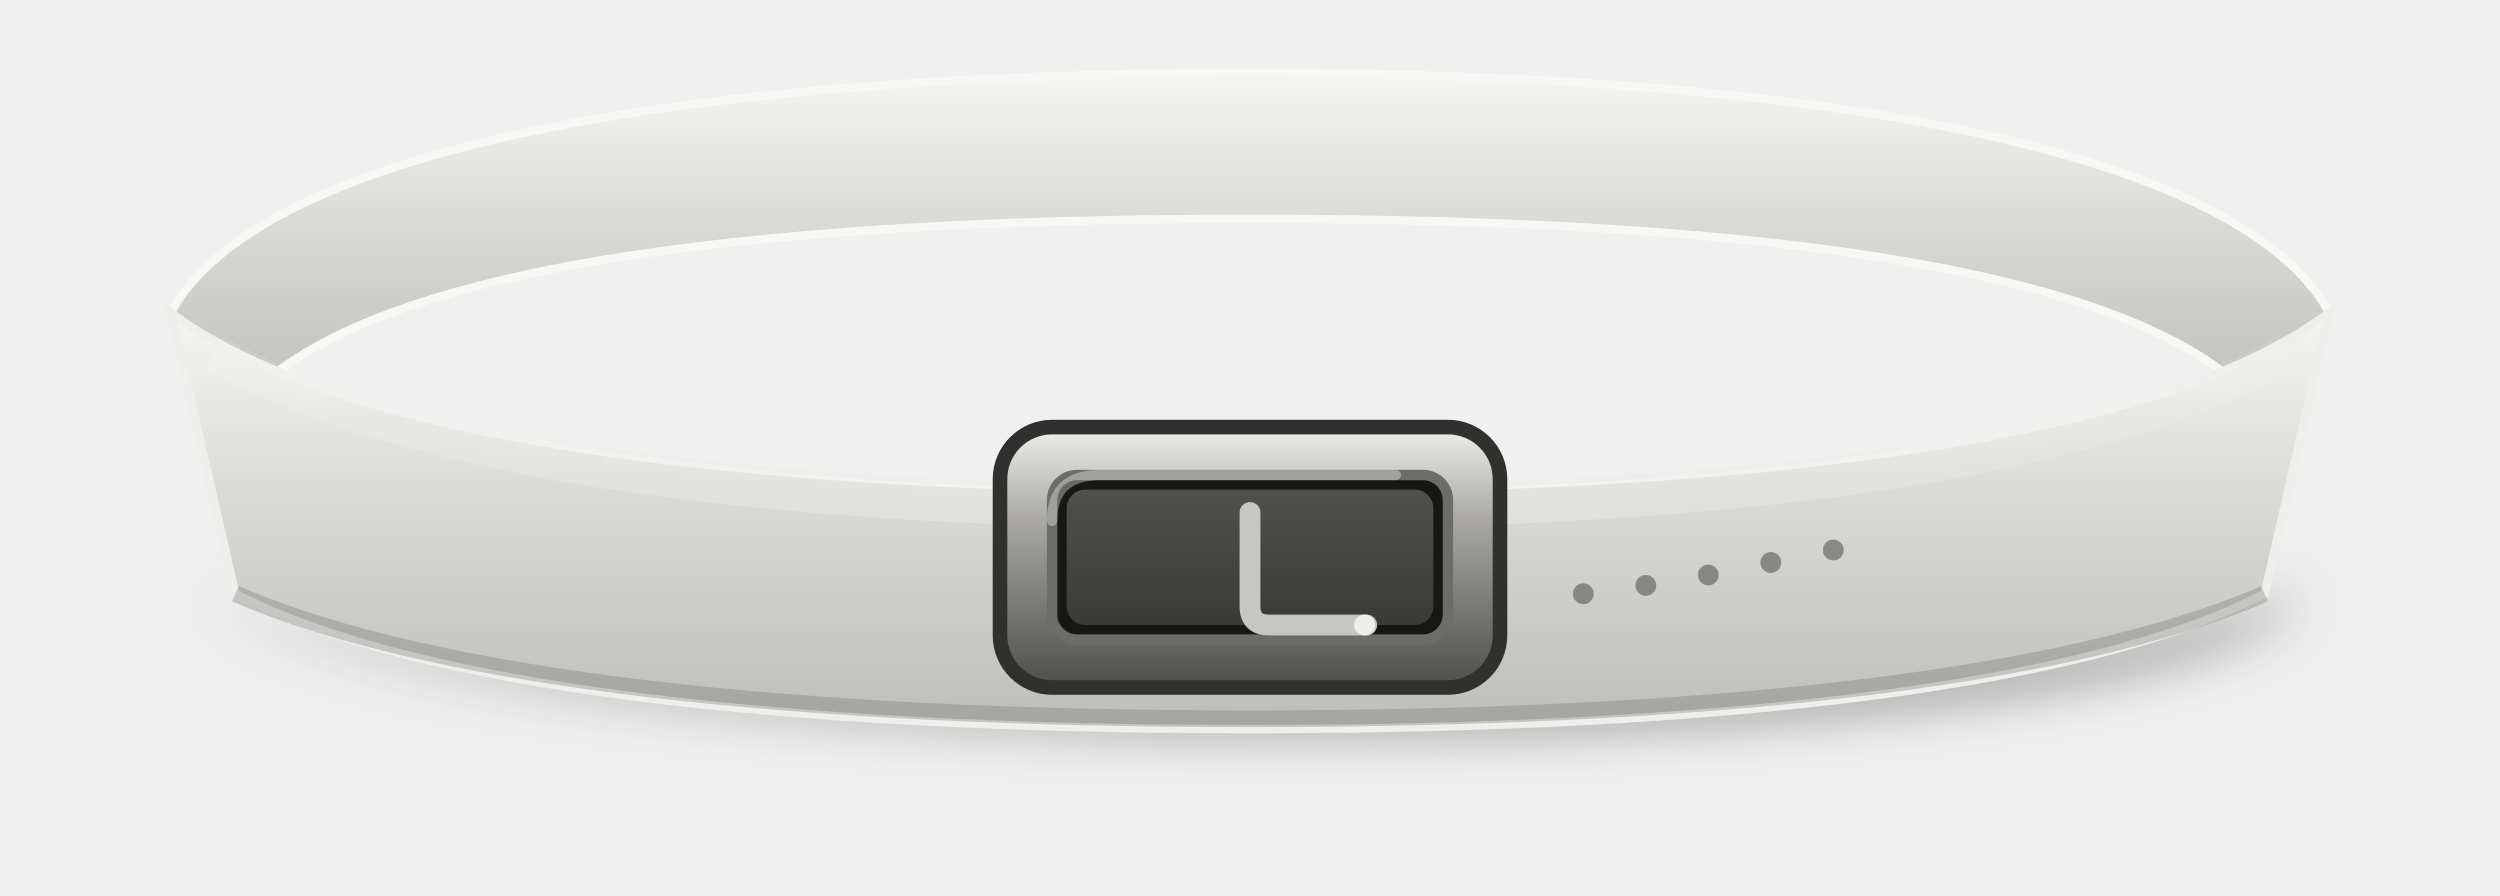
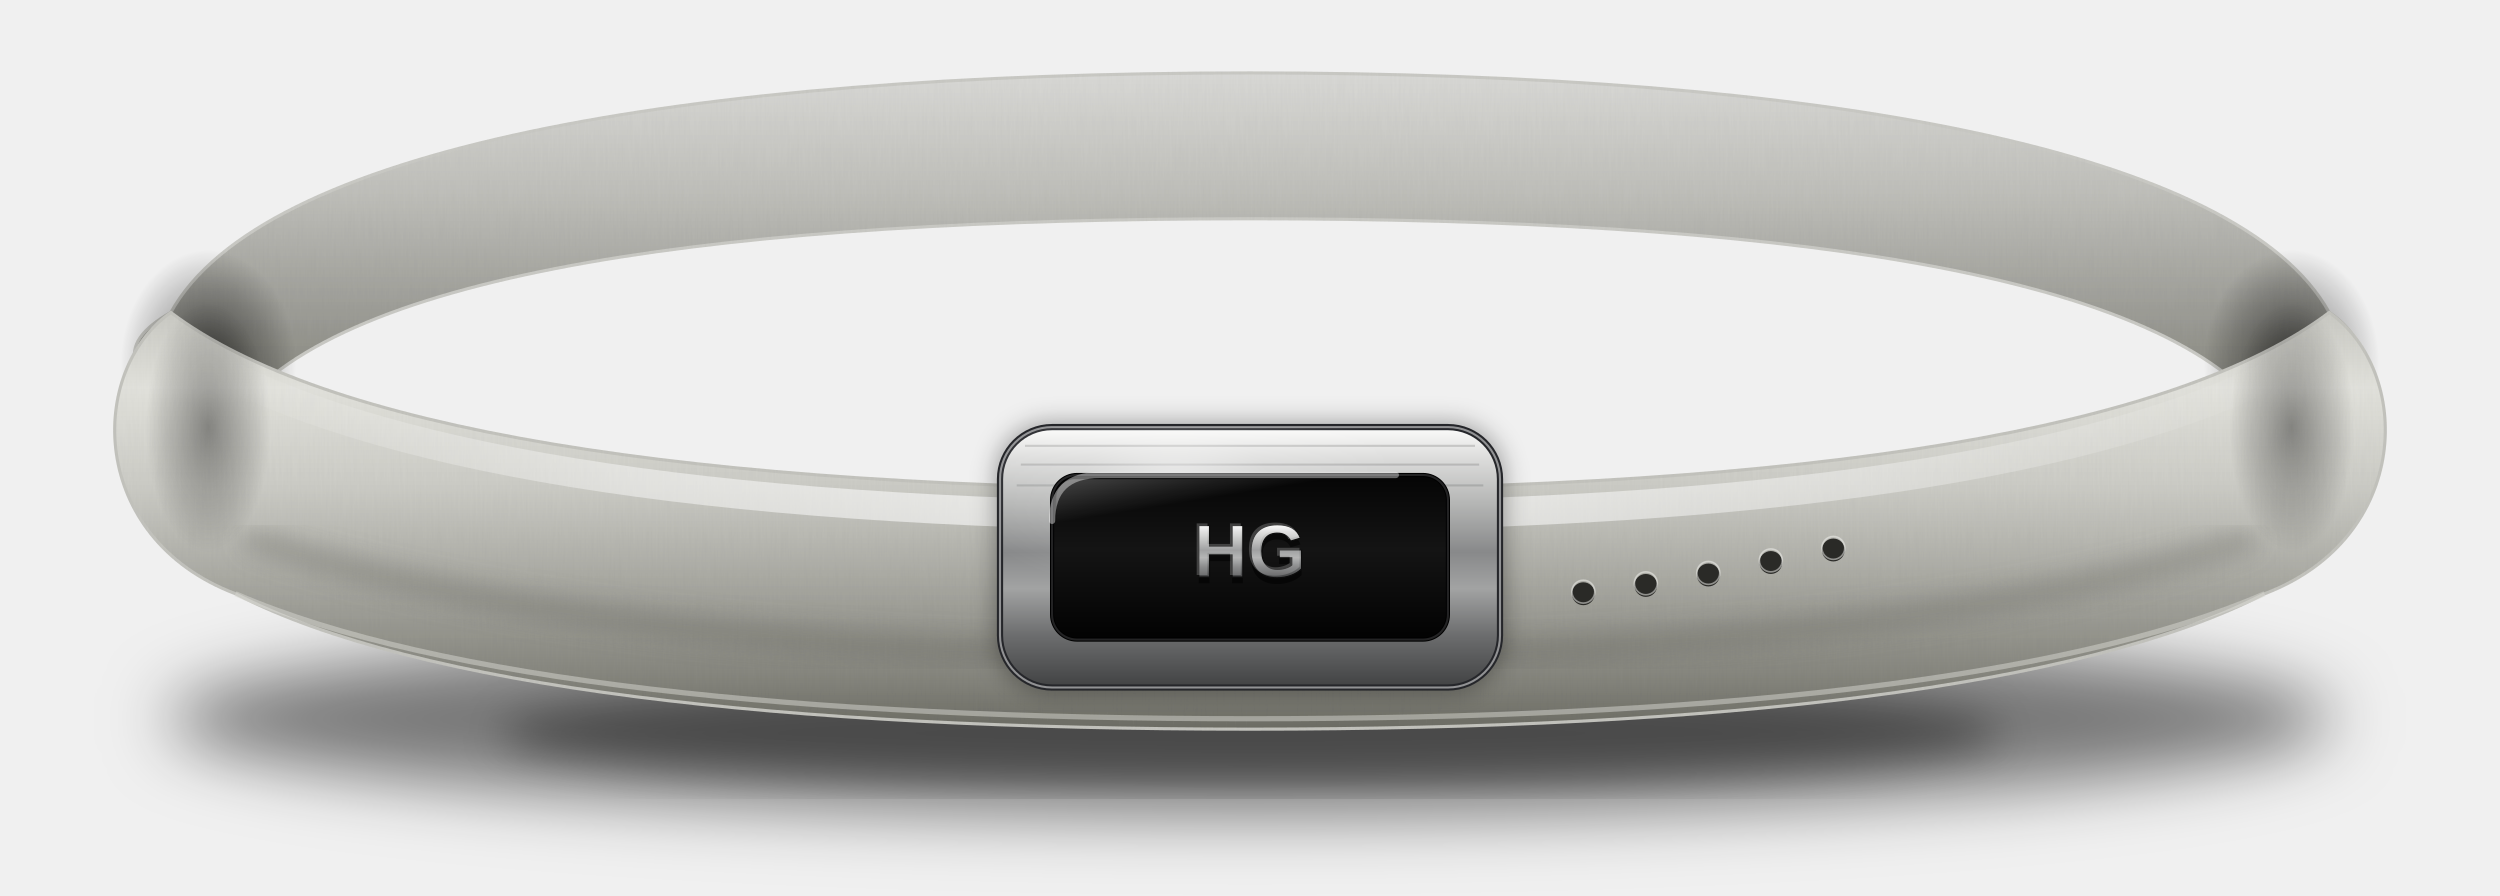
<svg xmlns="http://www.w3.org/2000/svg" width="1200" height="430" viewBox="0 0 1200 430">
  <defs>
-     <linearGradient id="fabric" x1="0" y1="0" x2="0" y2="1">
-       <stop offset="0%" stop-color="#f5f5f2" />
-       <stop offset="45%" stop-color="#d9d9d5" />
-       <stop offset="100%" stop-color="#bdbdb9" />
+     <linearGradient id="fabricBack" x1="0" y1="0" x2="0" y2="1">
+       <stop offset="0%" stop-color="#d9d9d6" />
+       <stop offset="35%" stop-color="#bfbfba" />
+       <stop offset="70%" stop-color="#9d9d97" />
+       <stop offset="100%" stop-color="#828279" />
    </linearGradient>
-     <linearGradient id="fabricHighlight" x1="0" y1="0" x2="1" y2="0">
-       <stop offset="0%" stop-color="#ffffff" stop-opacity=".15" />
-       <stop offset="50%" stop-color="#ffffff" stop-opacity=".45" />
-       <stop offset="100%" stop-color="#ffffff" stop-opacity=".10" />
+     <linearGradient id="fabricFront" x1="0" y1="0" x2="0" y2="1">
+       <stop offset="0%" stop-color="#c9c9c3" />
+       <stop offset="18%" stop-color="#e2e2dc" />
+       <stop offset="42%" stop-color="#cbcbc5" />
+       <stop offset="68%" stop-color="#a3a39c" />
+       <stop offset="88%" stop-color="#84847c" />
+       <stop offset="100%" stop-color="#6c6c64" />
    </linearGradient>
+     <linearGradient id="fabricSheen" x1="0" y1="0" x2="1" y2="0">
+       <stop offset="0%" stop-color="#ffffff" stop-opacity="0" />
+       <stop offset="20%" stop-color="#ffffff" stop-opacity=".55" />
+       <stop offset="50%" stop-color="#ffffff" stop-opacity=".85" />
+       <stop offset="80%" stop-color="#ffffff" stop-opacity=".45" />
+       <stop offset="100%" stop-color="#ffffff" stop-opacity="0" />
+     </linearGradient>
+     <radialGradient id="aoLeft" cx="50%" cy="50%" r="50%">
+       <stop offset="0%" stop-color="#000000" stop-opacity=".55" />
+       <stop offset="70%" stop-color="#000000" stop-opacity=".18" />
+       <stop offset="100%" stop-color="#000000" stop-opacity="0" />
+     </radialGradient>
    <linearGradient id="metal" x1="0" y1="0" x2="0" y2="1">
-       <stop offset="0%" stop-color="#eeeeea" />
-       <stop offset="35%" stop-color="#aaa9a5" />
-       <stop offset="70%" stop-color="#777773" />
-       <stop offset="100%" stop-color="#4d4d4a" />
+       <stop offset="0%" stop-color="#fbfbfa" />
+       <stop offset="12%" stop-color="#dcdcdb" />
+       <stop offset="30%" stop-color="#b3b4b3" />
+       <stop offset="48%" stop-color="#88898a" />
+       <stop offset="62%" stop-color="#a2a3a3" />
+       <stop offset="80%" stop-color="#6c6d6e" />
+       <stop offset="100%" stop-color="#414243" />
    </linearGradient>
    <linearGradient id="metalInner" x1="0" y1="0" x2="0" y2="1">
-       <stop offset="0%" stop-color="#d8d8d4" />
-       <stop offset="100%" stop-color="#8c8c88" />
+       <stop offset="0%" stop-color="#050505" />
+       <stop offset="45%" stop-color="#141414" />
+       <stop offset="100%" stop-color="#020202" />
    </linearGradient>
-     <filter id="shadow" x="-30%" y="-50%" width="160%" height="200%">
-       <feGaussianBlur stdDeviation="13" />
+     <linearGradient id="metalInnerSheen" x1="0" y1="0" x2="1" y2="1">
+       <stop offset="0%" stop-color="#ffffff" stop-opacity=".25" />
+       <stop offset="35%" stop-color="#ffffff" stop-opacity="0" />
+       <stop offset="100%" stop-color="#ffffff" stop-opacity="0" />
+     </linearGradient>
+     <radialGradient id="buckleGlow" cx="35%" cy="20%" r="75%">
+       <stop offset="0%" stop-color="#ffffff" stop-opacity=".9" />
+       <stop offset="25%" stop-color="#ffffff" stop-opacity=".25" />
+       <stop offset="60%" stop-color="#ffffff" stop-opacity="0" />
+     </radialGradient>
+     <filter id="weave" x="-5%" y="-20%" width="110%" height="140%">
+       <feTurbulence type="fractalNoise" baseFrequency="0.9 0.06" numOctaves="2" seed="11" result="n" />
+       <feColorMatrix in="n" type="matrix" values="0 0 0 0 0                 0 0 0 0 0                 0 0 0 0 0                 0 0 0 0.05 0" result="softN" />
+       <feComposite in="softN" in2="SourceGraphic" operator="in" result="grain" />
+       <feBlend in="SourceGraphic" in2="grain" mode="multiply" />
+     </filter>
+     <filter id="softBlur6">
+       <feGaussianBlur stdDeviation="6" />
+     </filter>
+     <filter id="softBlur10">
+       <feGaussianBlur stdDeviation="10" />
+     </filter>
+     <filter id="groundShadow" x="-30%" y="-60%" width="160%" height="220%">
+       <feGaussianBlur stdDeviation="16" />
+     </filter>
+     <filter id="buckleShadow" x="-40%" y="-40%" width="180%" height="180%">
+       <feGaussianBlur stdDeviation="6" />
    </filter>
  </defs>
-   <path d="M95 285        C250 355 950 355 1105 285        C1040 370 250 370 95 285Z" fill="#000" opacity=".55" filter="url(#shadow)" />
-   <path d="       M82 150       C125 72 325 35 600 35       C875 35 1075 72 1118 150        L1087 198        C1035 130 850 105 600 105       C350 105 165 130 113 198       Z     " fill="url(#fabric)" stroke="#f7f7f4" stroke-width="4" />
-   <path d="       M82 150       C155 205 325 235 600 235       C875 235 1045 205 1118 150        L1087 285        C1000 330 825 350 600 350       C375 350 200 330 113 285       Z     " fill="url(#fabric)" stroke="#eeeeeb" stroke-width="4" />
-   <path d="       M102 169       C190 218 350 245 600 245       C850 245 1010 218 1098 169     " fill="none" stroke="url(#fabricHighlight)" stroke-width="18" opacity=".65" />
-   <path d="       M113 285       C210 327 385 345 600 345       C815 345 990 327 1087 285     " fill="none" stroke="#777773" stroke-width="8" opacity=".35" />
+   <ellipse cx="600" cy="345" rx="520" ry="46" fill="#000" opacity=".5" filter="url(#groundShadow)" />
+   <ellipse cx="600" cy="352" rx="360" ry="26" fill="#000" opacity=".38" filter="url(#softBlur10)" />
+   <path d="M82 150        C125 72 325 35 600 35        C875 35 1075 72 1118 150        C1140 165 1140 185 1087 198        C1035 130 850 105 600 105        C350 105 165 130 113 198        C55 185 55 165 82 150        Z" fill="url(#fabricBack)" stroke="#c9c9c4" stroke-width="1.5" filter="url(#weave)" />
+   <ellipse cx="100" cy="175" rx="42" ry="55" fill="url(#aoLeft)" />
+   <ellipse cx="1100" cy="175" rx="42" ry="55" fill="url(#aoLeft)" />
+   <path d="M82 150        C155 205 325 235 600 235        C875 235 1045 205 1118 150        C1158 178 1158 258 1087 285        C1000 330 825 350 600 350        C375 350 200 330 113 285        C42 258 42 178 82 150        Z" fill="url(#fabricFront)" stroke="#c3c3bd" stroke-width="1.5" filter="url(#weave)" />
+   <path d="M102 176        C190 222 350 248 600 248        C850 248 1010 222 1098 176" fill="none" stroke="url(#fabricSheen)" stroke-width="14" opacity=".8" />
+   <path d="M118 258        C230 296 400 315 600 315        C800 315 970 296 1082 258" fill="none" stroke="#5c5c56" stroke-width="10" opacity=".35" filter="url(#softBlur6)" />
+   <path d="M113 285        C210 327 385 345 600 345        C815 345 990 327 1087 285" fill="none" stroke="#d8d8d2" stroke-width="2.5" opacity=".5" />
+   <ellipse cx="100" cy="205" rx="30" ry="60" fill="url(#aoLeft)" opacity=".7" />
+   <ellipse cx="1100" cy="205" rx="30" ry="60" fill="url(#aoLeft)" opacity=".7" />
+   <g filter="url(#buckleShadow)">
+     <rect x="478" y="203" width="244" height="129" rx="26" fill="#000" opacity=".35" />
+   </g>
  <g>
-     <rect x="480" y="205" width="240" height="125" rx="25" fill="url(#metal)" stroke="#30302e" stroke-width="7" />
-     <rect x="505" y="228" width="190" height="79" rx="12" fill="#171716" stroke="#6c6c68" stroke-width="5" />
-     <rect x="512" y="235" width="176" height="65" rx="9" fill="url(#metalInner)" opacity=".30" />
-     <path d="M505 250          Q505 228 528 228          H670" fill="none" stroke="#ffffff" stroke-width="5" opacity=".35" stroke-linecap="round" />
-     <path d="         M600 246         L600 291         Q600 300 609 300         H656       " fill="none" stroke="#c6c6c2" stroke-width="10" stroke-linecap="round" />
-     <circle cx="655" cy="300" r="5" fill="#eeeeea" />
+     <rect x="480" y="205" width="240" height="125" rx="25" fill="url(#metal)" stroke="#25262a" stroke-width="3" />
+     <rect x="480" y="205" width="240" height="125" rx="25" fill="none" stroke="#fdfdfd" stroke-width="1" opacity=".5" />
+     <g opacity=".25" stroke="#5a5b5c" stroke-width="1">
+       <line x1="492" y1="214" x2="708" y2="214" />
+       <line x1="490" y1="223" x2="710" y2="223" />
+       <line x1="488" y1="233" x2="712" y2="233" />
+     </g>
+     <rect x="480" y="205" width="240" height="125" rx="25" fill="url(#buckleGlow)" opacity=".55" />
+     <rect x="505" y="228" width="190" height="79" rx="12" fill="url(#metalInner)" stroke="#000" stroke-width="2" />
+     <rect x="505" y="228" width="190" height="79" rx="12" fill="none" stroke="#3a3a3c" stroke-width="1" opacity=".6" />
+     <rect x="507" y="230" width="186" height="30" rx="9" fill="url(#metalInnerSheen)" />
+     <path d="M505 250 Q505 228 528 228 H670" fill="none" stroke="#ffffff" stroke-width="3" opacity=".4" stroke-linecap="round" />
+     <text x="600" y="280" text-anchor="middle" font-family="Arial, Helvetica, sans-serif" font-weight="700" font-size="36" fill="#000000" opacity=".55">HG</text>
+     <text x="600" y="277" text-anchor="middle" font-family="Arial, Helvetica, sans-serif" font-weight="700" font-size="36" fill="url(#metal)" stroke="#0c0c0c" stroke-width="0.6">HG</text>
+     <text x="599" y="276" text-anchor="middle" font-family="Arial, Helvetica, sans-serif" font-weight="700" font-size="36" fill="#ffffff" opacity=".2">HG</text>
  </g>
-   <g fill="#6f6f6b" opacity=".75">
-     <circle cx="760" cy="285" r="5" />
-     <circle cx="790" cy="281" r="5" />
-     <circle cx="820" cy="276" r="5" />
-     <circle cx="850" cy="270" r="5" />
-     <circle cx="880" cy="264" r="5" />
+   <g>
+     <circle cx="760" cy="285" r="5.5" fill="#2a2a27" />
+     <circle cx="760" cy="284" r="5.5" fill="none" stroke="#f5f5f2" stroke-width=".8" opacity=".5" />
+     <circle cx="790" cy="281" r="5.5" fill="#2a2a27" />
+     <circle cx="790" cy="280" r="5.5" fill="none" stroke="#f5f5f2" stroke-width=".8" opacity=".5" />
+     <circle cx="820" cy="276" r="5.5" fill="#2a2a27" />
+     <circle cx="820" cy="275" r="5.5" fill="none" stroke="#f5f5f2" stroke-width=".8" opacity=".5" />
+     <circle cx="850" cy="270" r="5.5" fill="#2a2a27" />
+     <circle cx="850" cy="269" r="5.5" fill="none" stroke="#f5f5f2" stroke-width=".8" opacity=".5" />
+     <circle cx="880" cy="264" r="5.5" fill="#2a2a27" />
+     <circle cx="880" cy="263" r="5.5" fill="none" stroke="#f5f5f2" stroke-width=".8" opacity=".5" />
  </g>
</svg>
